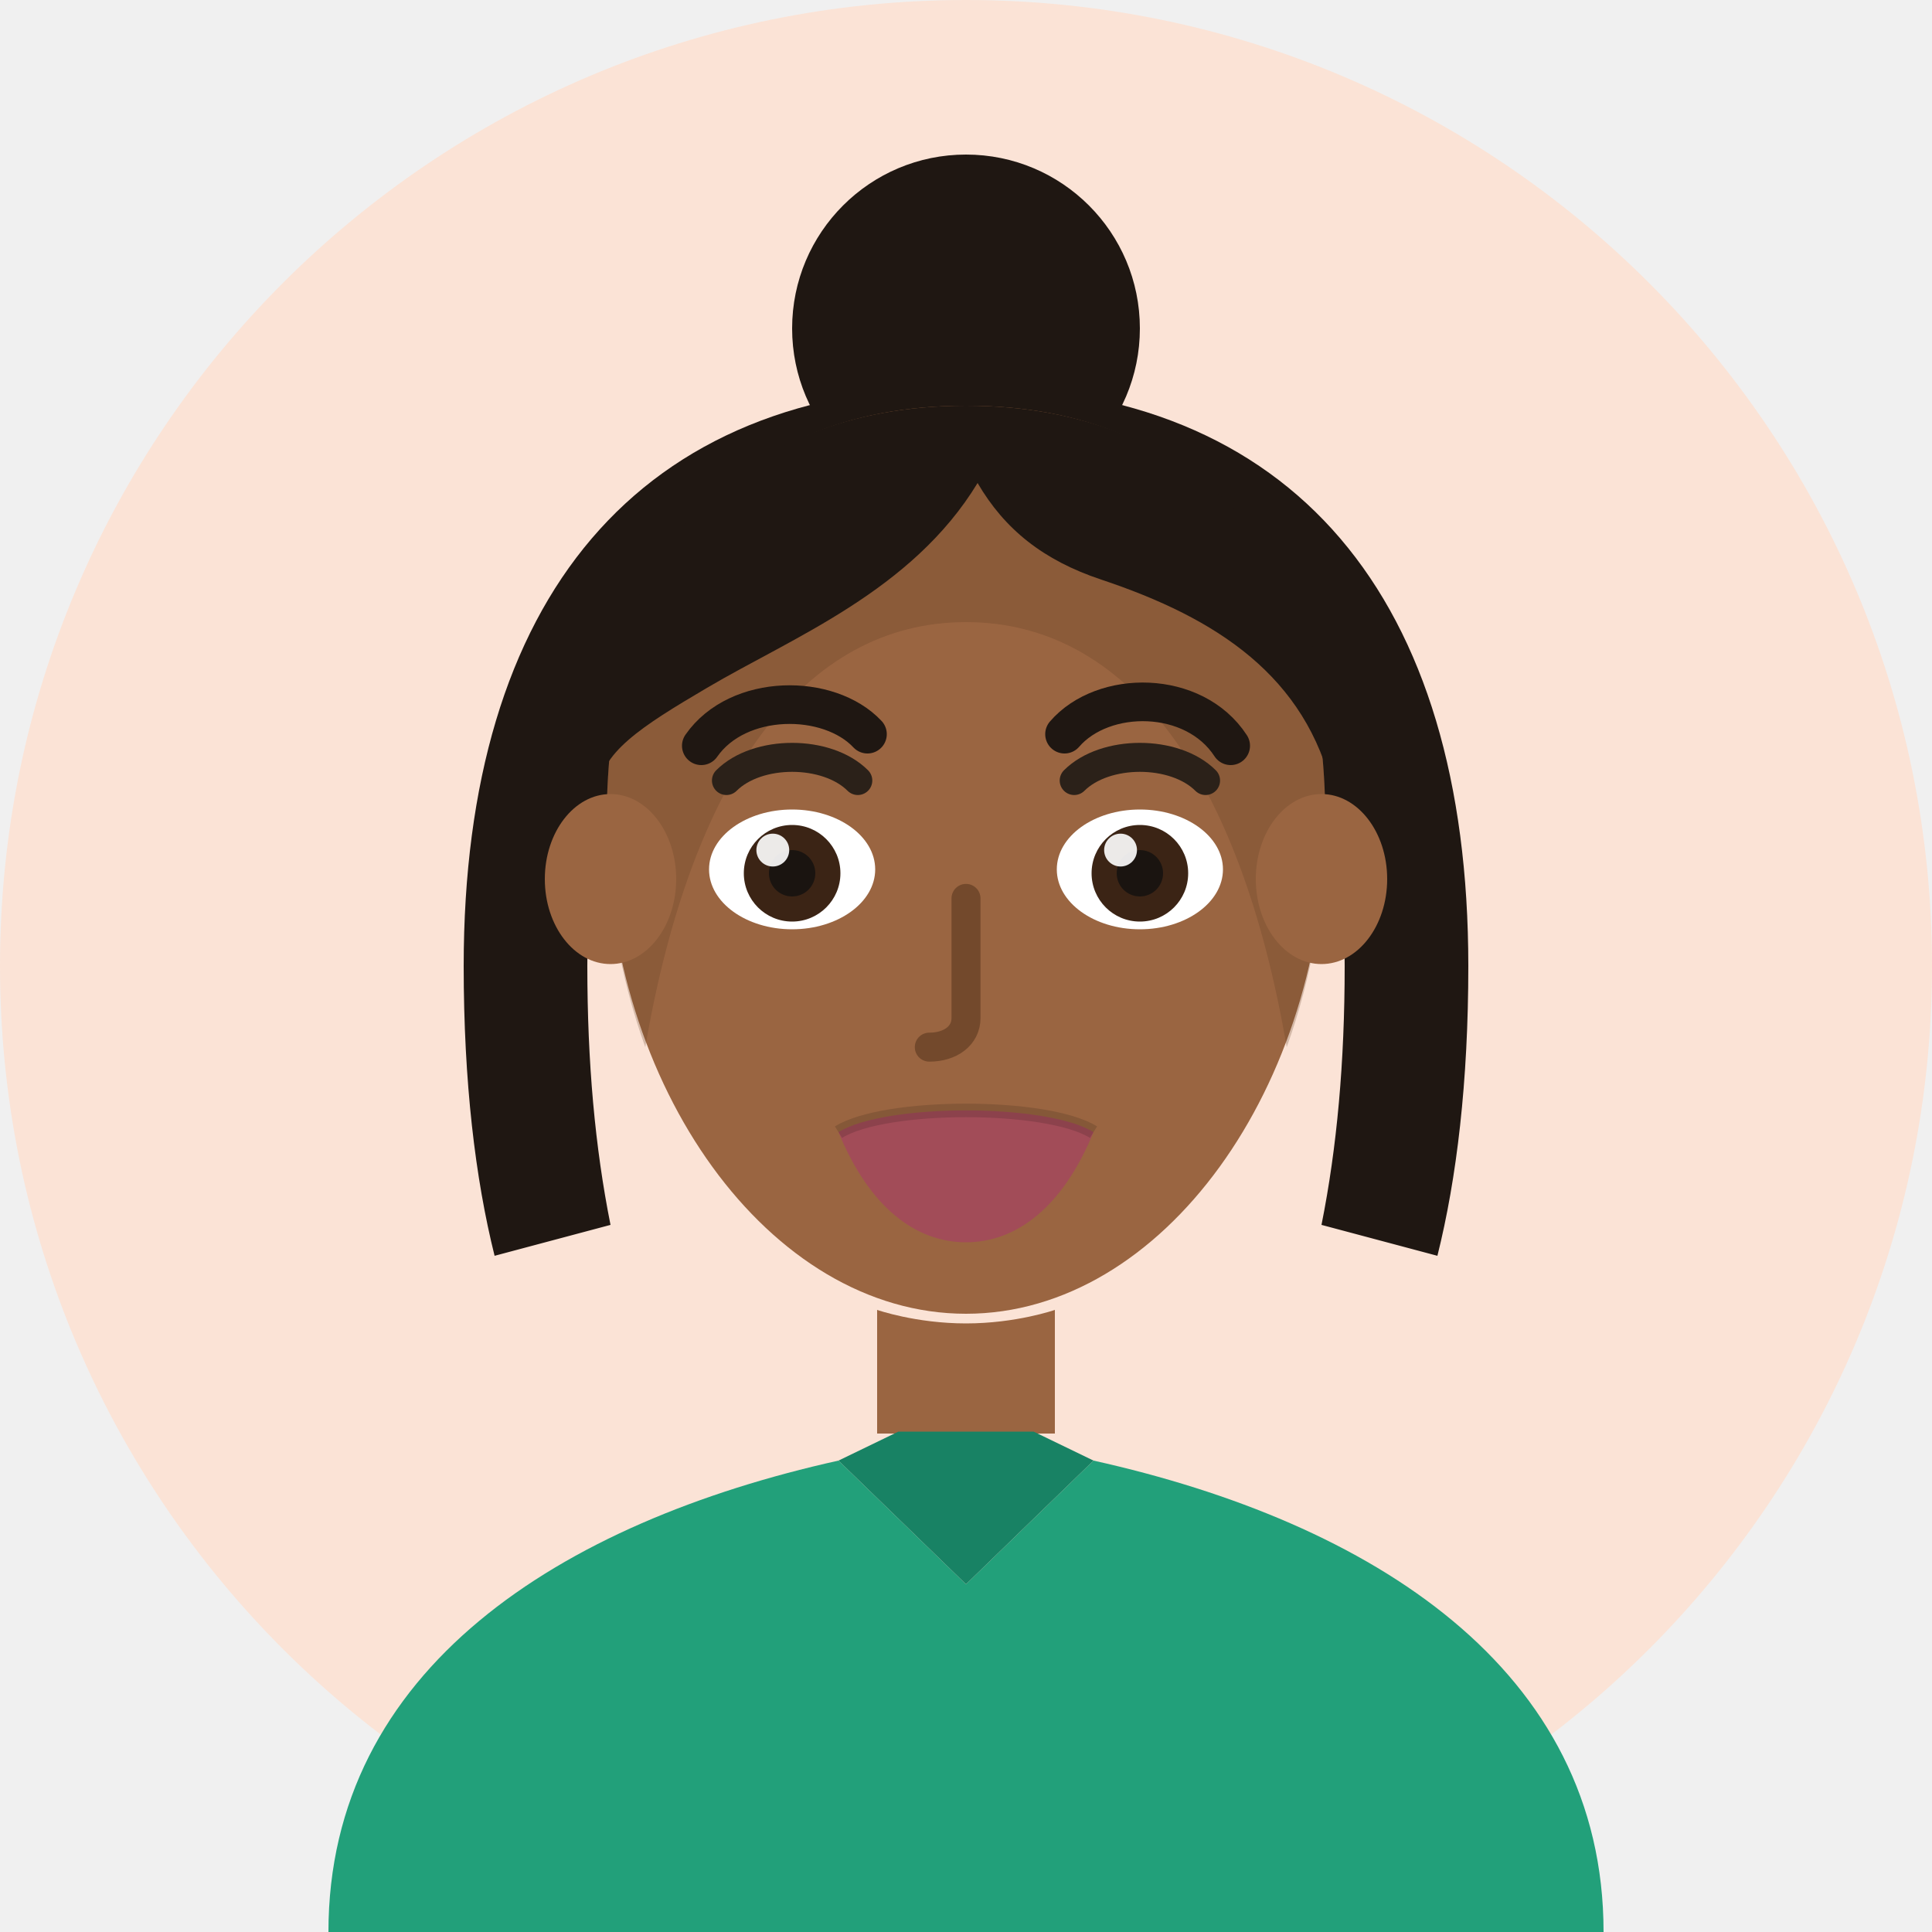
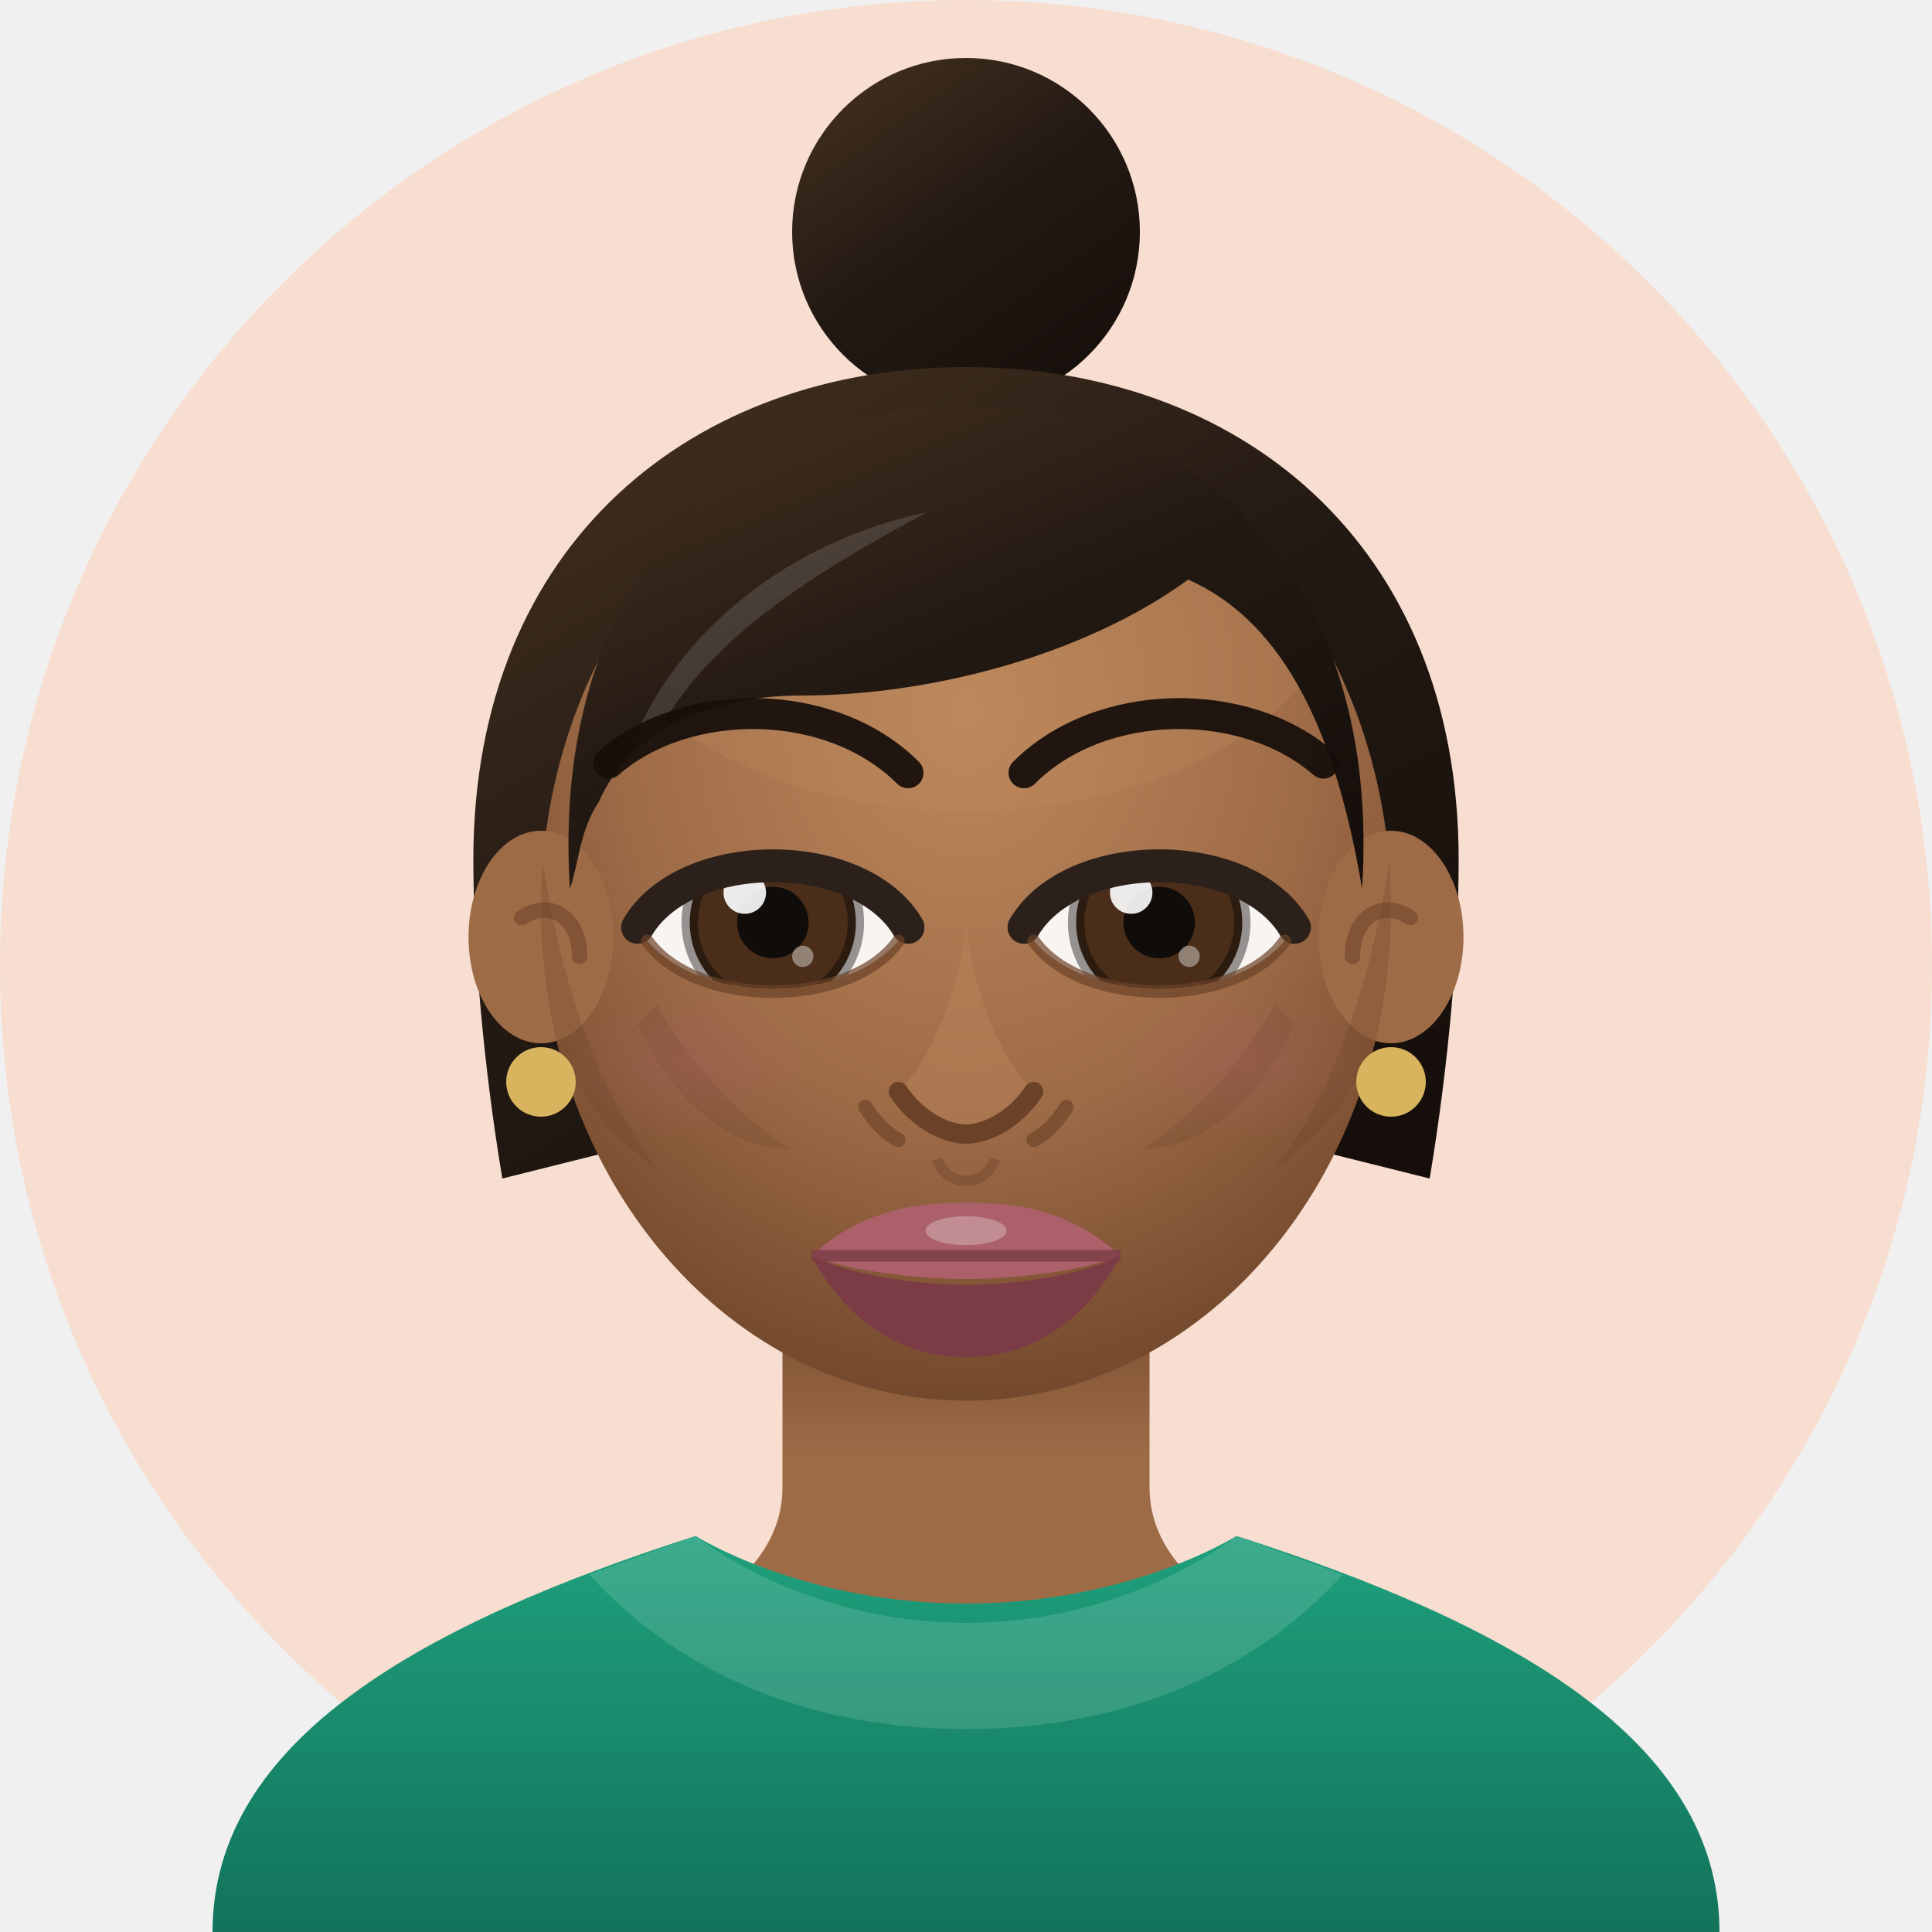
- <svg xmlns="http://www.w3.org/2000/svg" viewBox="0 0 100 100">
-   <circle cx="50" cy="50" r="50" fill="#FBE3D6" />
-   <circle cx="50" cy="17" r="9" fill="#1F1712" />
-   <path d="M24 50c0-19 9-30 26-30s26 11 26 30c0 6-.6 11-1.6 15l-6-1.6c.8-4 1.2-8.4 1.2-13.4 0-15-7-22-19.6-22S30.4 35 30.4 50c0 5 .4 9.4 1.2 13.4L25.6 65c-1-4-1.6-9-1.6-15z" fill="#1F1712" />
-   <path d="M50 70c-1.9 0-3.4-.5-3.4-.5l-.1 5.2h7l-.1-5.2s-1.5.5-3.4.5z" fill="#00000018" />
-   <path d="M50 68.5c2.6 0 4.6-.7 4.6-.7v6.4h-9.2v-6.4s2 .7 4.6.7z" fill="#9A6541" />
-   <path d="M17 100c0-13.6 12-21.2 26.4-24.4L50 82l6.6-6.4C71 78.8 83 86.4 83 100z" fill="#22A07A" />
-   <path d="M43.4 75.6 50 82l6.6-6.4-3.1-1.5H46.5z" fill="#188264" />
-   <path d="M50 21c12.4 0 18.6 8.4 18.6 21.6 0 13.6-8.4 25.4-18.6 25.4S31.4 56.2 31.4 42.6C31.4 29.4 37.6 21 50 21z" fill="#9A6541" />
-   <path d="M50 21c12.4 0 18.6 8.4 18.6 21.6 0 4-.7 8-2 11.6-2.4-14-8.2-22-16.6-22s-14.2 8-16.6 22c-1.3-3.6-2-7.6-2-11.6C31.4 29.4 37.6 21 50 21z" fill="#5E3A20" opacity=".25" />
-   <ellipse cx="31.6" cy="45.5" rx="3.4" ry="4.4" fill="#9A6541" />
-   <ellipse cx="68.4" cy="45.5" rx="3.4" ry="4.4" fill="#9A6541" />
-   <path d="M31 41c0-12 7-20 19-20s19 8 19 20c-1.4-6-6-9-12-11-3-1-5-2.6-6.4-5-3.4 5.6-9.6 8-14 10.6-3.4 2-5.6 3.4-5.6 5.4z" fill="#1F1712" />
-   <path d="M36.3 38.6c1.9-2.73 6.6-2.73 8.6-.6" stroke="#1F1712" stroke-width="2.0" fill="none" stroke-linecap="round" />
-   <path d="M55.1 38c2-2.321 6.7-2.321 8.6.6" stroke="#1F1712" stroke-width="2.0" fill="none" stroke-linecap="round" />
-   <ellipse cx="41" cy="45" rx="4.3" ry="3.1" fill="#fff" />
-   <circle cx="41" cy="45.2" r="2.5" fill="#3B2415" />
-   <circle cx="41" cy="45.2" r="1.2" fill="#1a1410" />
-   <circle cx="40" cy="44" r=".85" fill="#fff" opacity=".9" />
-   <ellipse cx="59" cy="45" rx="4.3" ry="3.1" fill="#fff" />
-   <circle cx="59" cy="45.2" r="2.5" fill="#3B2415" />
-   <circle cx="59" cy="45.2" r="1.2" fill="#1a1410" />
-   <circle cx="58" cy="44" r=".85" fill="#fff" opacity=".9" />
-   <path d="M37.6 40.4c1.6-1.6 5.2-1.6 6.8 0" stroke="#2b2119" stroke-width="1.5" fill="none" stroke-linecap="round" />
-   <path d="M55.6 40.4c1.6-1.6 5.2-1.6 6.8 0" stroke="#2b2119" stroke-width="1.5" fill="none" stroke-linecap="round" />
-   <path d="M50 46.5v6.2c0 .9-.8 1.5-1.9 1.5" stroke="#5E3A20" stroke-width="1.5" fill="none" stroke-linecap="round" stroke-linejoin="round" opacity=".65" />
-   <path d="M43.4 58.6c2.4-1.5 10.8-1.5 13.2 0-1.6 3.9-4 5.7-6.6 5.7s-5-1.8-6.6-5.7z" fill="#A24C58" />
-   <path d="M43.4 58.6c2.4-1.5 10.8-1.5 13.2 0" stroke="#00000022" stroke-width=".7" fill="none" />
+ <svg xmlns="http://www.w3.org/2000/svg" viewBox="0 0 200 200">
+   <defs>
+     <radialGradient id="s2" cx="50%" cy="30%" r="75%">
+       <stop offset="0" stop-color="#BC885C" />
+       <stop offset=".55" stop-color="#9E6B47" />
+       <stop offset="1" stop-color="#6B4227" />
+     </radialGradient>
+     <linearGradient id="n2" x1="0" y1="0" x2="0" y2="1">
+       <stop offset="0" stop-color="#6B4227" />
+       <stop offset=".6" stop-color="#9E6B47" />
+     </linearGradient>
+     <linearGradient id="h2" x1=".15" y1="0" x2=".85" y2="1">
+       <stop offset="0" stop-color="#43301F" />
+       <stop offset=".45" stop-color="#241A14" />
+       <stop offset="1" stop-color="#150E0A" />
+     </linearGradient>
+     <linearGradient id="c2" x1="0" y1="0" x2="0" y2="1">
+       <stop offset="0" stop-color="#1FA07C" />
+       <stop offset="1" stop-color="#12735A" />
+     </linearGradient>
+     <radialGradient id="r2" cx="50%" cy="50%" r="50%">
+       <stop offset="0" stop-color="#AB606A" stop-opacity=".3" />
+       <stop offset="1" stop-color="#AB606A" stop-opacity="0" />
+     </radialGradient>
+     <clipPath id="H2">
+       <ellipse cx="100" cy="94" rx="44" ry="51" />
+     </clipPath>
+     <clipPath id="L2">
+       <path d="M66 96c5-8.5 23-8.5 28 0-5 8.5-23 8.5-28 0z" />
+     </clipPath>
+     <clipPath id="R2">
+       <path d="M106 96c5-8.5 23-8.5 28 0-5 8.5-23 8.5-28 0z" />
+     </clipPath>
+   </defs>
+   <circle cx="100" cy="100" r="100" fill="#F7DED0" />
+   <circle cx="100" cy="24" r="18" fill="url(#h2)" />
+   <path d="M52 122c-2-12-3-24-3-33 0-33 23-51 51-51s51 18 51 51c0 9-1 21-3 33l-16-4c2-11 3-21 3-30 0-25-14-38-35-38s-35 13-35 38c0 9 1 19 3 30z" fill="url(#h2)" />
+   <path d="M81 128h38v26c0 8 8 12 8 12H73s8-4 8-12z" fill="url(#n2)" />
+   <path d="M81 128h38v10c-7 8-31 8-38 0z" fill="#6B4227" opacity=".5" />
+   <path d="M100 166c-17 0-28-7-28-7C44 168 22 180 22 200h156c0-20-22-32-50-41 0 0-11 7-28 7z" fill="url(#c2)" />
+   <path d="M72 159s11 9 28 9 28-9 28-9l11 4c-10 11-24 16-39 16s-29-5-39-16z" fill="#fff" opacity=".13" />
+   <ellipse cx="100" cy="94" rx="44" ry="51" fill="url(#s2)" />
+   <g clip-path="url(#H2)">
+     <ellipse cx="100" cy="58" rx="40" ry="26" fill="#BC885C" opacity=".32" />
+   </g>
+   <ellipse cx="56" cy="97" rx="7.5" ry="11" fill="#9E6B47" />
+   <ellipse cx="144" cy="97" rx="7.5" ry="11" fill="#9E6B47" />
+   <path d="M54 95c3-2 6 0 6 4M146 95c-3-2-6 0-6 4" stroke="#6B4227" stroke-width="1.6" fill="none" opacity=".55" stroke-linecap="round" />
+   <g clip-path="url(#H2)">
+     <path d="M56 88c2 14 6 25 12 33-9-6-14-18-15-33z" fill="#6B4227" opacity=".3" />
+     <path d="M144 88c-2 14-6 25-12 33 9-6 14-18 15-33z" fill="#6B4227" opacity=".3" />
+     <path d="M68 104c4 7 9 12 14 15-7 0-13-6-16-13z" fill="#6B4227" opacity=".22" />
+     <path d="M132 104c-4 7-9 12-14 15 7 0 13-6 16-13z" fill="#6B4227" opacity=".22" />
+   </g>
+   <ellipse cx="71" cy="110" rx="13" ry="8" fill="url(#r2)" />
+   <ellipse cx="129" cy="110" rx="13" ry="8" fill="url(#r2)" />
+   <path d="M59 92c-2-31 16-50 41-50s43 19 41 50c-3-18-9-28-18-32-11 8-27 12-40 12-10 0-18 4-21 11-2 3-2 6-3 9z" fill="url(#h2)" />
+   <path d="M65 78c5-13 17-22 31-25-13 7-24 14-29 25z" fill="#fff" opacity=".13" />
+   <path d="M63 79c8-7 23-7 31 1" stroke="#150E0A" stroke-width="3.2" fill="none" stroke-linecap="round" opacity=".93" />
+   <path d="M137 79c-8-7-23-7-31 1" stroke="#150E0A" stroke-width="3.2" fill="none" stroke-linecap="round" opacity=".93" />
+   <path d="M66 96c5-8.5 23-8.5 28 0-5 8.5-23 8.5-28 0z" fill="#F8F4F1" />
+   <g clip-path="url(#L2)">
+     <circle cx="80" cy="95.5" r="8.6" fill="#4A2E1A" />
+     <circle cx="80" cy="95.5" r="8.6" fill="none" stroke="#0006" stroke-width="1.7" />
+     <circle cx="80" cy="95.5" r="3.7" fill="#100C09" />
+     <circle cx="77.1" cy="92.4" r="2.2" fill="#fff" opacity=".9" />
+     <circle cx="83.1" cy="99" r="1.1" fill="#fff" opacity=".4" />
+     <path d="M65 96c5-9 24-9 29-1v-5c-6-6-23-6-29 0z" fill="#000" opacity=".2" />
+   </g>
+   <path d="M66 96c5-8.5 23-8.5 28 0" stroke="#2B201A" stroke-width="3.4" fill="none" stroke-linecap="round" />
+   <path d="M67 97.4c5 7 21 7 26 0" stroke="#6B4227" stroke-width="1.3" fill="none" opacity=".7" stroke-linecap="round" />
+   <path d="M106 96c5-8.5 23-8.5 28 0-5 8.5-23 8.5-28 0z" fill="#F8F4F1" />
+   <g clip-path="url(#R2)">
+     <circle cx="120" cy="95.5" r="8.6" fill="#4A2E1A" />
+     <circle cx="120" cy="95.5" r="8.6" fill="none" stroke="#0006" stroke-width="1.7" />
+     <circle cx="120" cy="95.5" r="3.7" fill="#100C09" />
+     <circle cx="117.1" cy="92.4" r="2.2" fill="#fff" opacity=".9" />
+     <circle cx="123.1" cy="99" r="1.1" fill="#fff" opacity=".4" />
+     <path d="M105 96c5-9 24-9 29-1v-5c-6-6-23-6-29 0z" fill="#000" opacity=".2" />
+   </g>
+   <path d="M106 96c5-8.5 23-8.5 28 0" stroke="#2B201A" stroke-width="3.4" fill="none" stroke-linecap="round" />
+   <path d="M107 97.4c5 7 21 7 26 0" stroke="#6B4227" stroke-width="1.3" fill="none" opacity=".7" stroke-linecap="round" />
+   <path d="M100 96c-1 8-4 14-7 17 2 3 5 4.4 7 4.4s5-1.4 7-4.4c-3-3-6-9-7-17z" fill="#BC885C" opacity=".4" />
+   <path d="M93 113c2 3 5 4.4 7 4.4s5-1.4 7-4.4" stroke="#6B4227" stroke-width="2" fill="none" stroke-linecap="round" />
+   <path d="M89.6 114.6c1.6 2.6 3.4 3.4 3.4 3.4M110.4 114.6c-1.6 2.6-3.4 3.4-3.4 3.4" stroke="#6B4227" stroke-width="1.5" fill="none" opacity=".65" stroke-linecap="round" />
+   <path d="M97 120c1 3 5 3 6 0" stroke="#6B4227" stroke-width="1.1" fill="none" opacity=".4" />
+   <path d="M84 130c5-4.5 10-5.5 16-5.5s11 1 16 5.5c-4 1.6-11 2.4-16 2.4s-12-.8-16-2.4z" fill="#AB606A" />
+   <path d="M84 130c4 7.5 10 10.5 16 10.5s12-3 16-10.5c-4 2-11 3-16 3s-12-1-16-3z" fill="#7C3C46" />
+   <path d="M84 130h32" stroke="#7C3C46" stroke-width="1.2" opacity=".8" />
+   <ellipse cx="100" cy="127.4" rx="4.2" ry="1.5" fill="#fff" opacity=".28" />
+   <circle cx="56" cy="112" r="3.6" fill="#D9B45E" />
+   <circle cx="144" cy="112" r="3.6" fill="#D9B45E" />
</svg>
